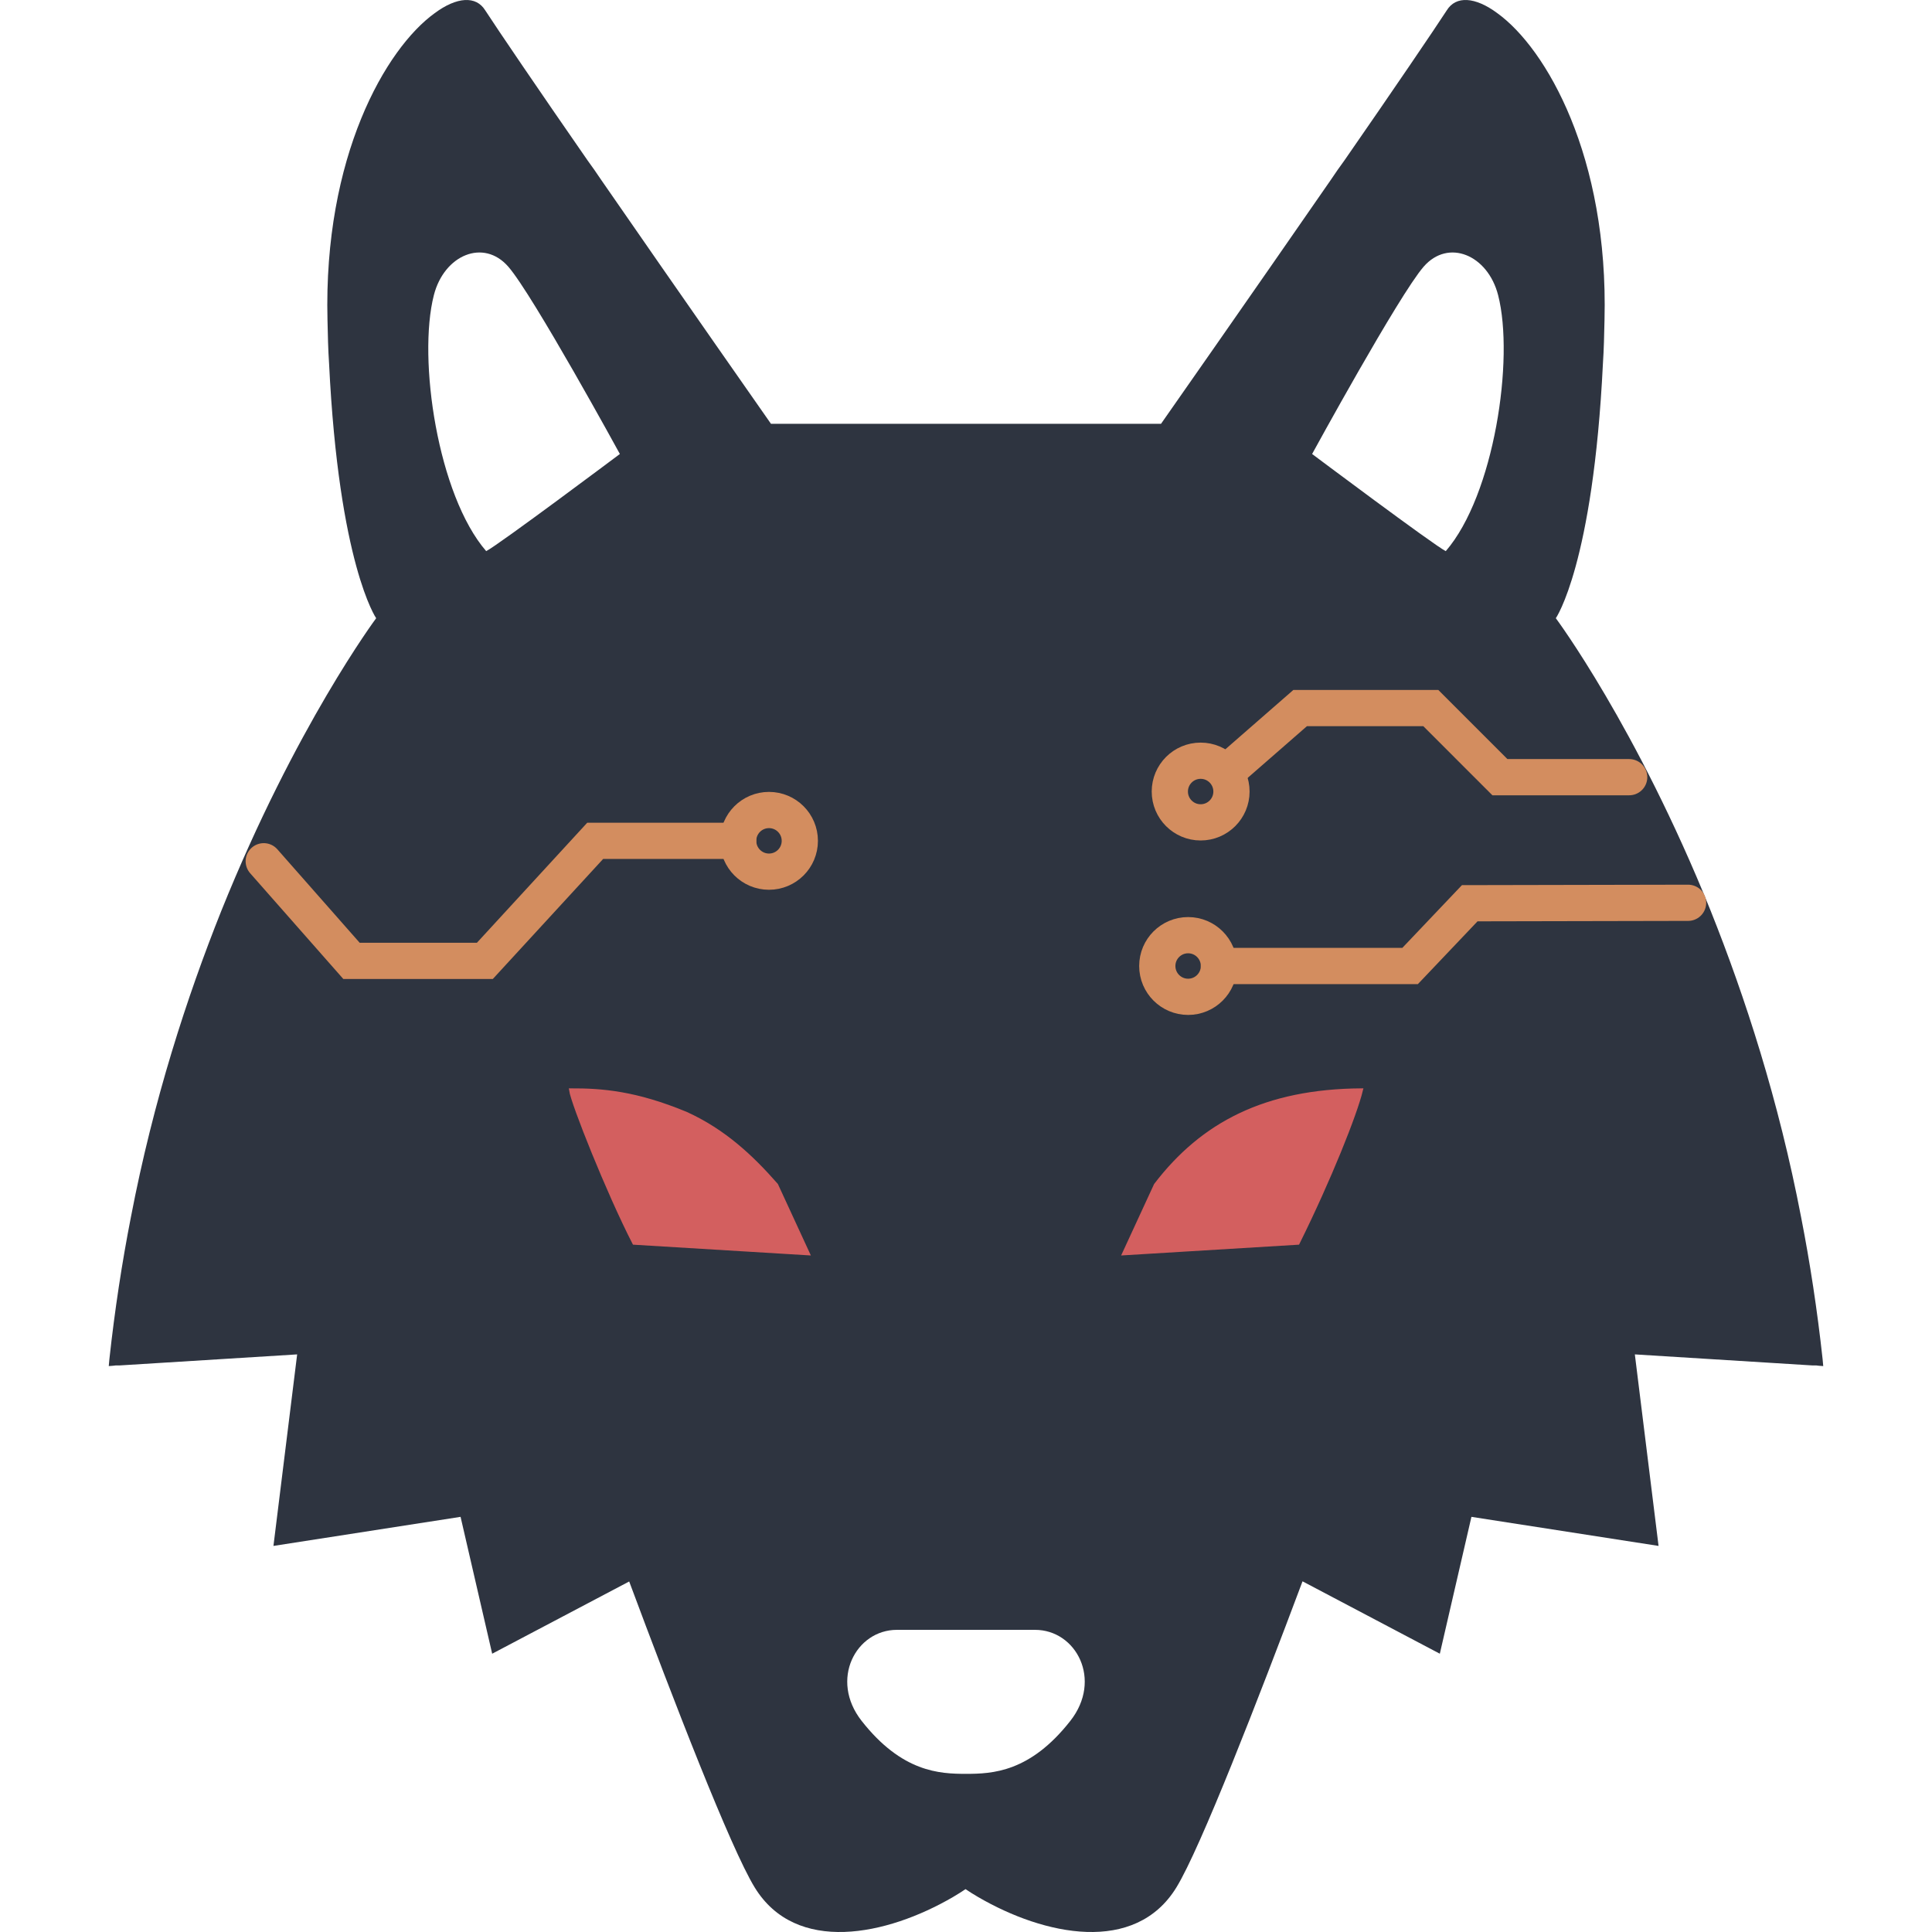
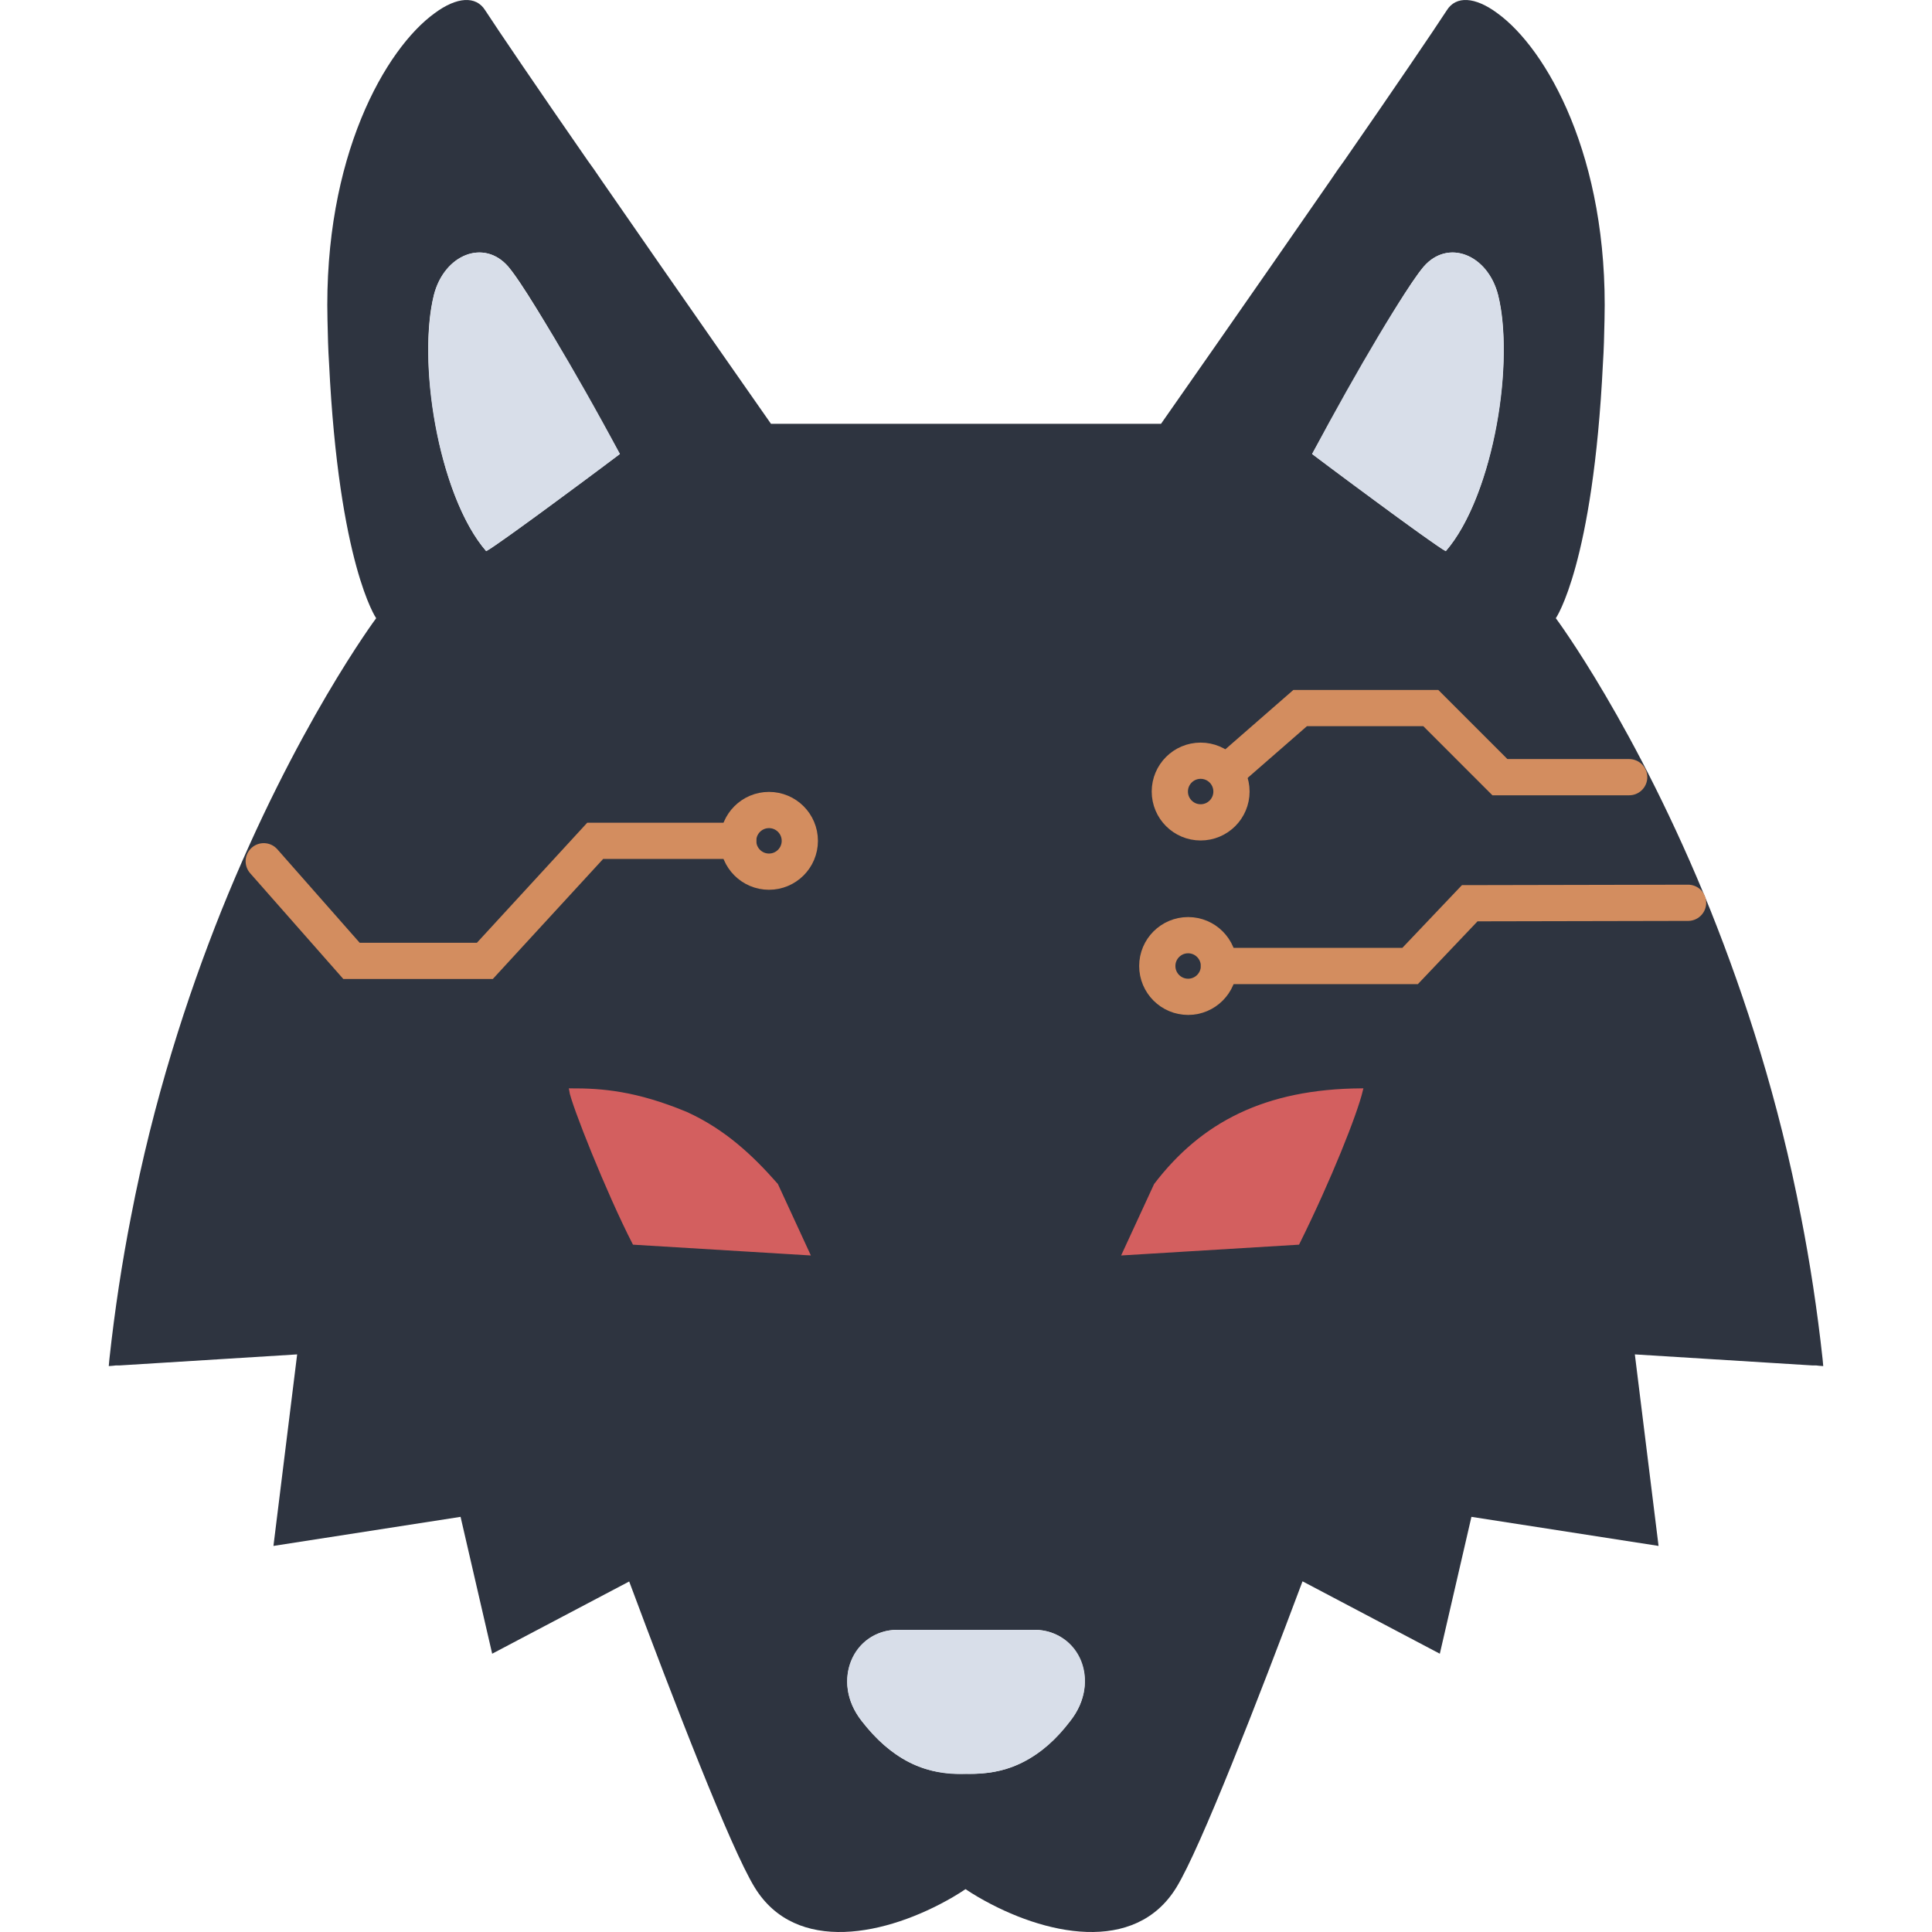
<svg xmlns="http://www.w3.org/2000/svg" height="800px" width="800px" version="1.1" id="_x32_" viewBox="0 0 512 512" xml:space="preserve">
  <defs id="defs11">
	
</defs>
  <style type="text/css" id="style2">
	.st0{fill:#000000;}
</style>
-   <path class="st0" d="m 483.009,360.176 c -1.424,-13.064 -3.35,-25.629 -5.698,-37.614 -5.947,-30.987 -14.822,-58.301 -23.956,-81.165 -19.686,-48.919 -41.045,-77.566 -41.045,-77.566 0,0 9.886,-14.242 12.484,-67.52 0.248,-3.682 0.331,-7.453 0.417,-11.478 1.088,-43.307 -15.412,-71.954 -28.398,-81.337 -5.861,-4.352 -10.973,-4.688 -13.404,-0.753 -3.096,4.778 -14.238,21.195 -27.138,39.789 -1.174,1.596 -2.348,3.273 -3.518,5.031 -21.028,30.406 -45.07,64.748 -45.07,64.748 H 256 204.316 c 0,0 -24.042,-34.341 -45.069,-64.748 -1.17,-1.758 -2.344,-3.435 -3.517,-5.031 C 142.829,23.94 131.687,7.522 128.591,2.744 c -2.429,-3.935 -7.542,-3.599 -13.404,0.753 -12.986,9.383 -29.486,38.03 -28.398,81.337 0.086,4.025 0.168,7.796 0.417,11.478 2.597,53.278 12.483,67.52 12.483,67.52 0,0 -21.359,28.648 -41.045,77.566 -9.133,22.864 -18.009,50.178 -23.956,81.165 -2.347,11.984 -4.274,24.55 -5.697,37.614 -0.086,0.589 -0.086,1.26 -0.168,1.849 l 1.174,-0.09 0.667,-0.081 h 1.006 l 47.078,-2.928 -6.282,50.758 49.589,-7.706 8.377,36.272 36.309,-19.142 c 11.607,31.143 26.868,70.678 33.257,81.075 10.938,17.85 35.02,12.754 52.534,2.561 1.297,-0.761 2.376,-1.448 3.346,-2.103 0.969,0.654 2.041,1.342 3.354,2.103 17.51,10.193 41.585,15.289 52.526,-2.561 6.389,-10.406 21.743,-49.974 33.424,-81.116 l 36.386,19.184 8.377,-36.272 49.589,7.706 -6.283,-50.758 47.078,2.928 h 1.007 l 0.666,0.081 1.174,0.09 c -0.082,-0.591 -0.082,-1.262 -0.167,-1.851 z M 128.845,146.056 c -12.823,-14.814 -18.21,-50.93 -13.866,-67.839 2.724,-10.66 13.182,-15.068 19.727,-7.542 6.56,7.534 29.568,49.638 29.568,49.638 0,0 -32.202,24.132 -35.429,25.743 z m 39.2,183.33 c 0,0 -13.96,-29.318 -16.753,-40.484 34.901,0 48.865,19.543 54.448,25.13 l 8.376,18.152 z m 115.593,126.68 c -10.671,13.596 -20.635,14.022 -27.642,14.022 -7.006,0 -16.962,-0.426 -27.646,-14.022 -8.561,-10.888 -1.559,-24.14 9.35,-24.14 3.89,0 18.295,0 18.295,0 0,0 14.414,0 18.303,0 10.914,0 17.92,13.252 9.34,24.14 z m 60.317,-126.68 -46.072,2.798 8.377,-18.152 c 5.583,-5.587 19.547,-25.13 54.448,-25.13 -2.793,11.165 -16.753,40.484 -16.753,40.484 z m 39.188,-183.33 c -3.223,-1.611 -35.42,-25.743 -35.42,-25.743 0,0 23.003,-42.104 29.555,-49.638 6.548,-7.526 17.003,-3.117 19.739,7.542 4.348,16.909 -1.052,53.024 -13.874,67.839 z" id="path4" style="fill:#2e3440;fill-opacity:1" />
-   <path style="fill:#d35f5f;stroke:#d35f5f;stroke-width:0.96;stroke-linecap:round;stroke-opacity:1" d="m 168.045,329.386 c -6.886,-13.404 -16.271,-37.034 -16.753,-40.484 8.256,-0.025 17.185,0.689 30.475,6.189 10.066,4.566 17.395,11.437 23.973,18.941 l 8.376,18.152 z" id="path2355" />
-   <path style="fill:#d35f5f;stroke:#d35f5f;stroke-width:0.96;stroke-linecap:round;stroke-opacity:1" d="m 343.955,329.386 c 8.377,-16.889 15.263,-34.235 16.753,-40.484 -25.395,0.196 -42.083,8.935 -54.448,25.13 l -8.377,18.152 z" id="path2507" />
-   <path style="fill:#ff0000;stroke:none;stroke-width:0.96;stroke-linecap:round" d="m 352.332,309.144 c 0,0 -10.803,-3.309 0,0 z" id="path2509" />
-   <path style="fill:none;fill-opacity:1;stroke:#d38d5f;stroke-width:9.6;stroke-linecap:round;stroke-dasharray:none" d="M 447.36,239.25 389.494,239.367 373.691,256 h -50.662" id="path3567" />
-   <circle style="fill:none;fill-opacity:1;stroke:#d38d5f;stroke-width:9.6;stroke-linecap:butt;stroke-dasharray:none" id="path3623" cx="314.862" cy="256" r="8.168" />
-   <circle style="fill:none;fill-opacity:1;stroke:#d38d5f;stroke-width:9.6;stroke-linecap:butt;stroke-dasharray:none" id="path3623-9" cx="318.184" cy="209.766" r="8.168" />
-   <path style="fill:none;fill-opacity:1;stroke:#d38d5f;stroke-width:9.6;stroke-linecap:round;stroke-dasharray:none" d="m 431.751,205.96 -34.259,0 -18.32,-18.32 h -34.614 l -19.322,16.86" id="path3625" />
-   <path style="fill:none;fill-opacity:1;stroke:#d38d5f;stroke-width:9.6;stroke-linecap:round;stroke-dasharray:none" d="m 69.895,228.242 23.254,26.398 h 35.345 l 29.239,-31.81 h 37.891" id="path3649" />
-   <circle style="fill:none;fill-opacity:1;stroke:#d38d5f;stroke-width:9.6;stroke-linecap:butt;stroke-dasharray:none" id="path3623-4" cx="203.791" cy="222.83" r="8.168" />
+   <g id="g3">
+     <path class="st0" d="m 483.009,360.176 c -1.424,-13.064 -3.35,-25.629 -5.698,-37.614 -5.947,-30.987 -14.822,-58.301 -23.956,-81.165 -19.686,-48.919 -41.045,-77.566 -41.045,-77.566 0,0 9.886,-14.242 12.484,-67.52 0.248,-3.682 0.331,-7.453 0.417,-11.478 1.088,-43.307 -15.412,-71.954 -28.398,-81.337 -5.861,-4.352 -10.973,-4.688 -13.404,-0.753 -3.096,4.778 -14.238,21.195 -27.138,39.789 -1.174,1.596 -2.348,3.273 -3.518,5.031 -21.028,30.406 -45.07,64.748 -45.07,64.748 H 256 204.316 c 0,0 -24.042,-34.341 -45.069,-64.748 -1.17,-1.758 -2.344,-3.435 -3.517,-5.031 C 142.829,23.94 131.687,7.522 128.591,2.744 c -2.429,-3.935 -7.542,-3.599 -13.404,0.753 -12.986,9.383 -29.486,38.03 -28.398,81.337 0.086,4.025 0.168,7.796 0.417,11.478 2.597,53.278 12.483,67.52 12.483,67.52 0,0 -21.359,28.648 -41.045,77.566 -9.133,22.864 -18.009,50.178 -23.956,81.165 -2.347,11.984 -4.274,24.55 -5.697,37.614 -0.086,0.589 -0.086,1.26 -0.168,1.849 l 1.174,-0.09 0.667,-0.081 h 1.006 l 47.078,-2.928 -6.282,50.758 49.589,-7.706 8.377,36.272 36.309,-19.142 c 11.607,31.143 26.868,70.678 33.257,81.075 10.938,17.85 35.02,12.754 52.534,2.561 1.297,-0.761 2.376,-1.448 3.346,-2.103 0.969,0.654 2.041,1.342 3.354,2.103 17.51,10.193 41.585,15.289 52.526,-2.561 6.389,-10.406 21.743,-49.974 33.424,-81.116 l 36.386,19.184 8.377,-36.272 49.589,7.706 -6.283,-50.758 47.078,2.928 h 1.007 l 0.666,0.081 1.174,0.09 c -0.082,-0.591 -0.082,-1.262 -0.167,-1.851 z M 128.845,146.056 c -12.823,-14.814 -18.21,-50.93 -13.866,-67.839 2.724,-10.66 13.182,-15.068 19.727,-7.542 6.56,7.534 29.568,49.638 29.568,49.638 0,0 -32.202,24.132 -35.429,25.743 z m 39.2,183.33 c 0,0 -13.96,-29.318 -16.753,-40.484 34.901,0 48.865,19.543 54.448,25.13 l 8.376,18.152 z m 115.593,126.68 c -10.671,13.596 -20.635,14.022 -27.642,14.022 -7.006,0 -16.962,-0.426 -27.646,-14.022 -8.561,-10.888 -1.559,-24.14 9.35,-24.14 3.89,0 18.295,0 18.295,0 0,0 14.414,0 18.303,0 10.914,0 17.92,13.252 9.34,24.14 z m 60.317,-126.68 -46.072,2.798 8.377,-18.152 c 5.583,-5.587 19.547,-25.13 54.448,-25.13 -2.793,11.165 -16.753,40.484 -16.753,40.484 z m 39.188,-183.33 c -3.223,-1.611 -35.42,-25.743 -35.42,-25.743 0,0 23.003,-42.104 29.555,-49.638 6.548,-7.526 17.003,-3.117 19.739,7.542 4.348,16.909 -1.052,53.024 -13.874,67.839 z" id="path4" style="fill:#2e3440;fill-opacity:1" />
+     <path style="fill:#d35f5f;stroke:#d35f5f;stroke-width:0.96;stroke-linecap:round;stroke-opacity:1" d="m 168.045,329.386 c -6.886,-13.404 -16.271,-37.034 -16.753,-40.484 8.256,-0.025 17.185,0.689 30.475,6.189 10.066,4.566 17.395,11.437 23.973,18.941 l 8.376,18.152 z" id="path2355" />
+     <path style="fill:#d35f5f;stroke:#d35f5f;stroke-width:0.96;stroke-linecap:round;stroke-opacity:1" d="m 343.955,329.386 c 8.377,-16.889 15.263,-34.235 16.753,-40.484 -25.395,0.196 -42.083,8.935 -54.448,25.13 l -8.377,18.152 z" id="path2507" />
+     <path style="fill:#ff0000;stroke:none;stroke-width:0.96;stroke-linecap:round" d="m 352.332,309.144 c 0,0 -10.803,-3.309 0,0 z" id="path2509" />
+     <path style="fill:none;fill-opacity:1;stroke:#d38d5f;stroke-width:9.6;stroke-linecap:round;stroke-dasharray:none" d="M 447.36,239.25 389.494,239.367 373.691,256 h -50.662" id="path3567" />
+     <circle style="fill:none;fill-opacity:1;stroke:#d38d5f;stroke-width:9.6;stroke-linecap:butt;stroke-dasharray:none" id="path3623" cx="314.862" cy="256" r="8.168" />
+     <circle style="fill:none;fill-opacity:1;stroke:#d38d5f;stroke-width:9.6;stroke-linecap:butt;stroke-dasharray:none" id="path3623-9" cx="318.184" cy="209.766" r="8.168" />
+     <path style="fill:none;fill-opacity:1;stroke:#d38d5f;stroke-width:9.6;stroke-linecap:round;stroke-dasharray:none" d="m 431.751,205.96 -34.259,0 -18.32,-18.32 h -34.614 l -19.322,16.86" id="path3625" />
+     <path style="fill:none;fill-opacity:1;stroke:#d38d5f;stroke-width:9.6;stroke-linecap:round;stroke-dasharray:none" d="m 69.895,228.242 23.254,26.398 h 35.345 l 29.239,-31.81 h 37.891" id="path3649" />
+     <circle style="fill:none;fill-opacity:1;stroke:#d38d5f;stroke-width:9.6;stroke-linecap:butt;stroke-dasharray:none" id="path3623-4" cx="203.791" cy="222.83" r="8.168" />
+     <path style="fill:#d8dee9;fill-opacity:1;stroke-width:0.128" d="m 237.7,431.926 h 36.598 c 11.871,0.25 17.604,13.584 9.34,24.14 -7.239,9.751 -16.453,14.425 -27.642,14.022 -10.885,0.557 -20.1,-4.117 -27.646,-14.022 -8.184,-10.426 -2.46,-23.96 9.35,-24.14 z" id="path1" />
+     <path style="fill:#d8dee9;fill-opacity:1;stroke-width:0.128" d="m 164.274,120.313 c -11.638,8.838 -33.443,24.835 -35.429,25.743 -11.618,-13.344 -18.573,-47.178 -13.866,-67.839 2.712,-10.823 13.329,-14.982 19.727,-7.542 4.628,5.919 17.422,26.792 29.568,49.638 z" id="path2" />
+     <path style="fill:#d8dee9;fill-opacity:1;stroke-width:0.128" d="m 347.722,120.313 c 11.638,8.838 33.443,24.835 35.429,25.743 11.618,-13.344 18.573,-47.178 13.866,-67.839 -2.712,-10.823 -13.329,-14.982 -19.727,-7.542 -4.872,5.875 -17.435,26.791 -29.568,49.638 z" id="path3" />
+   </g>
</svg>
